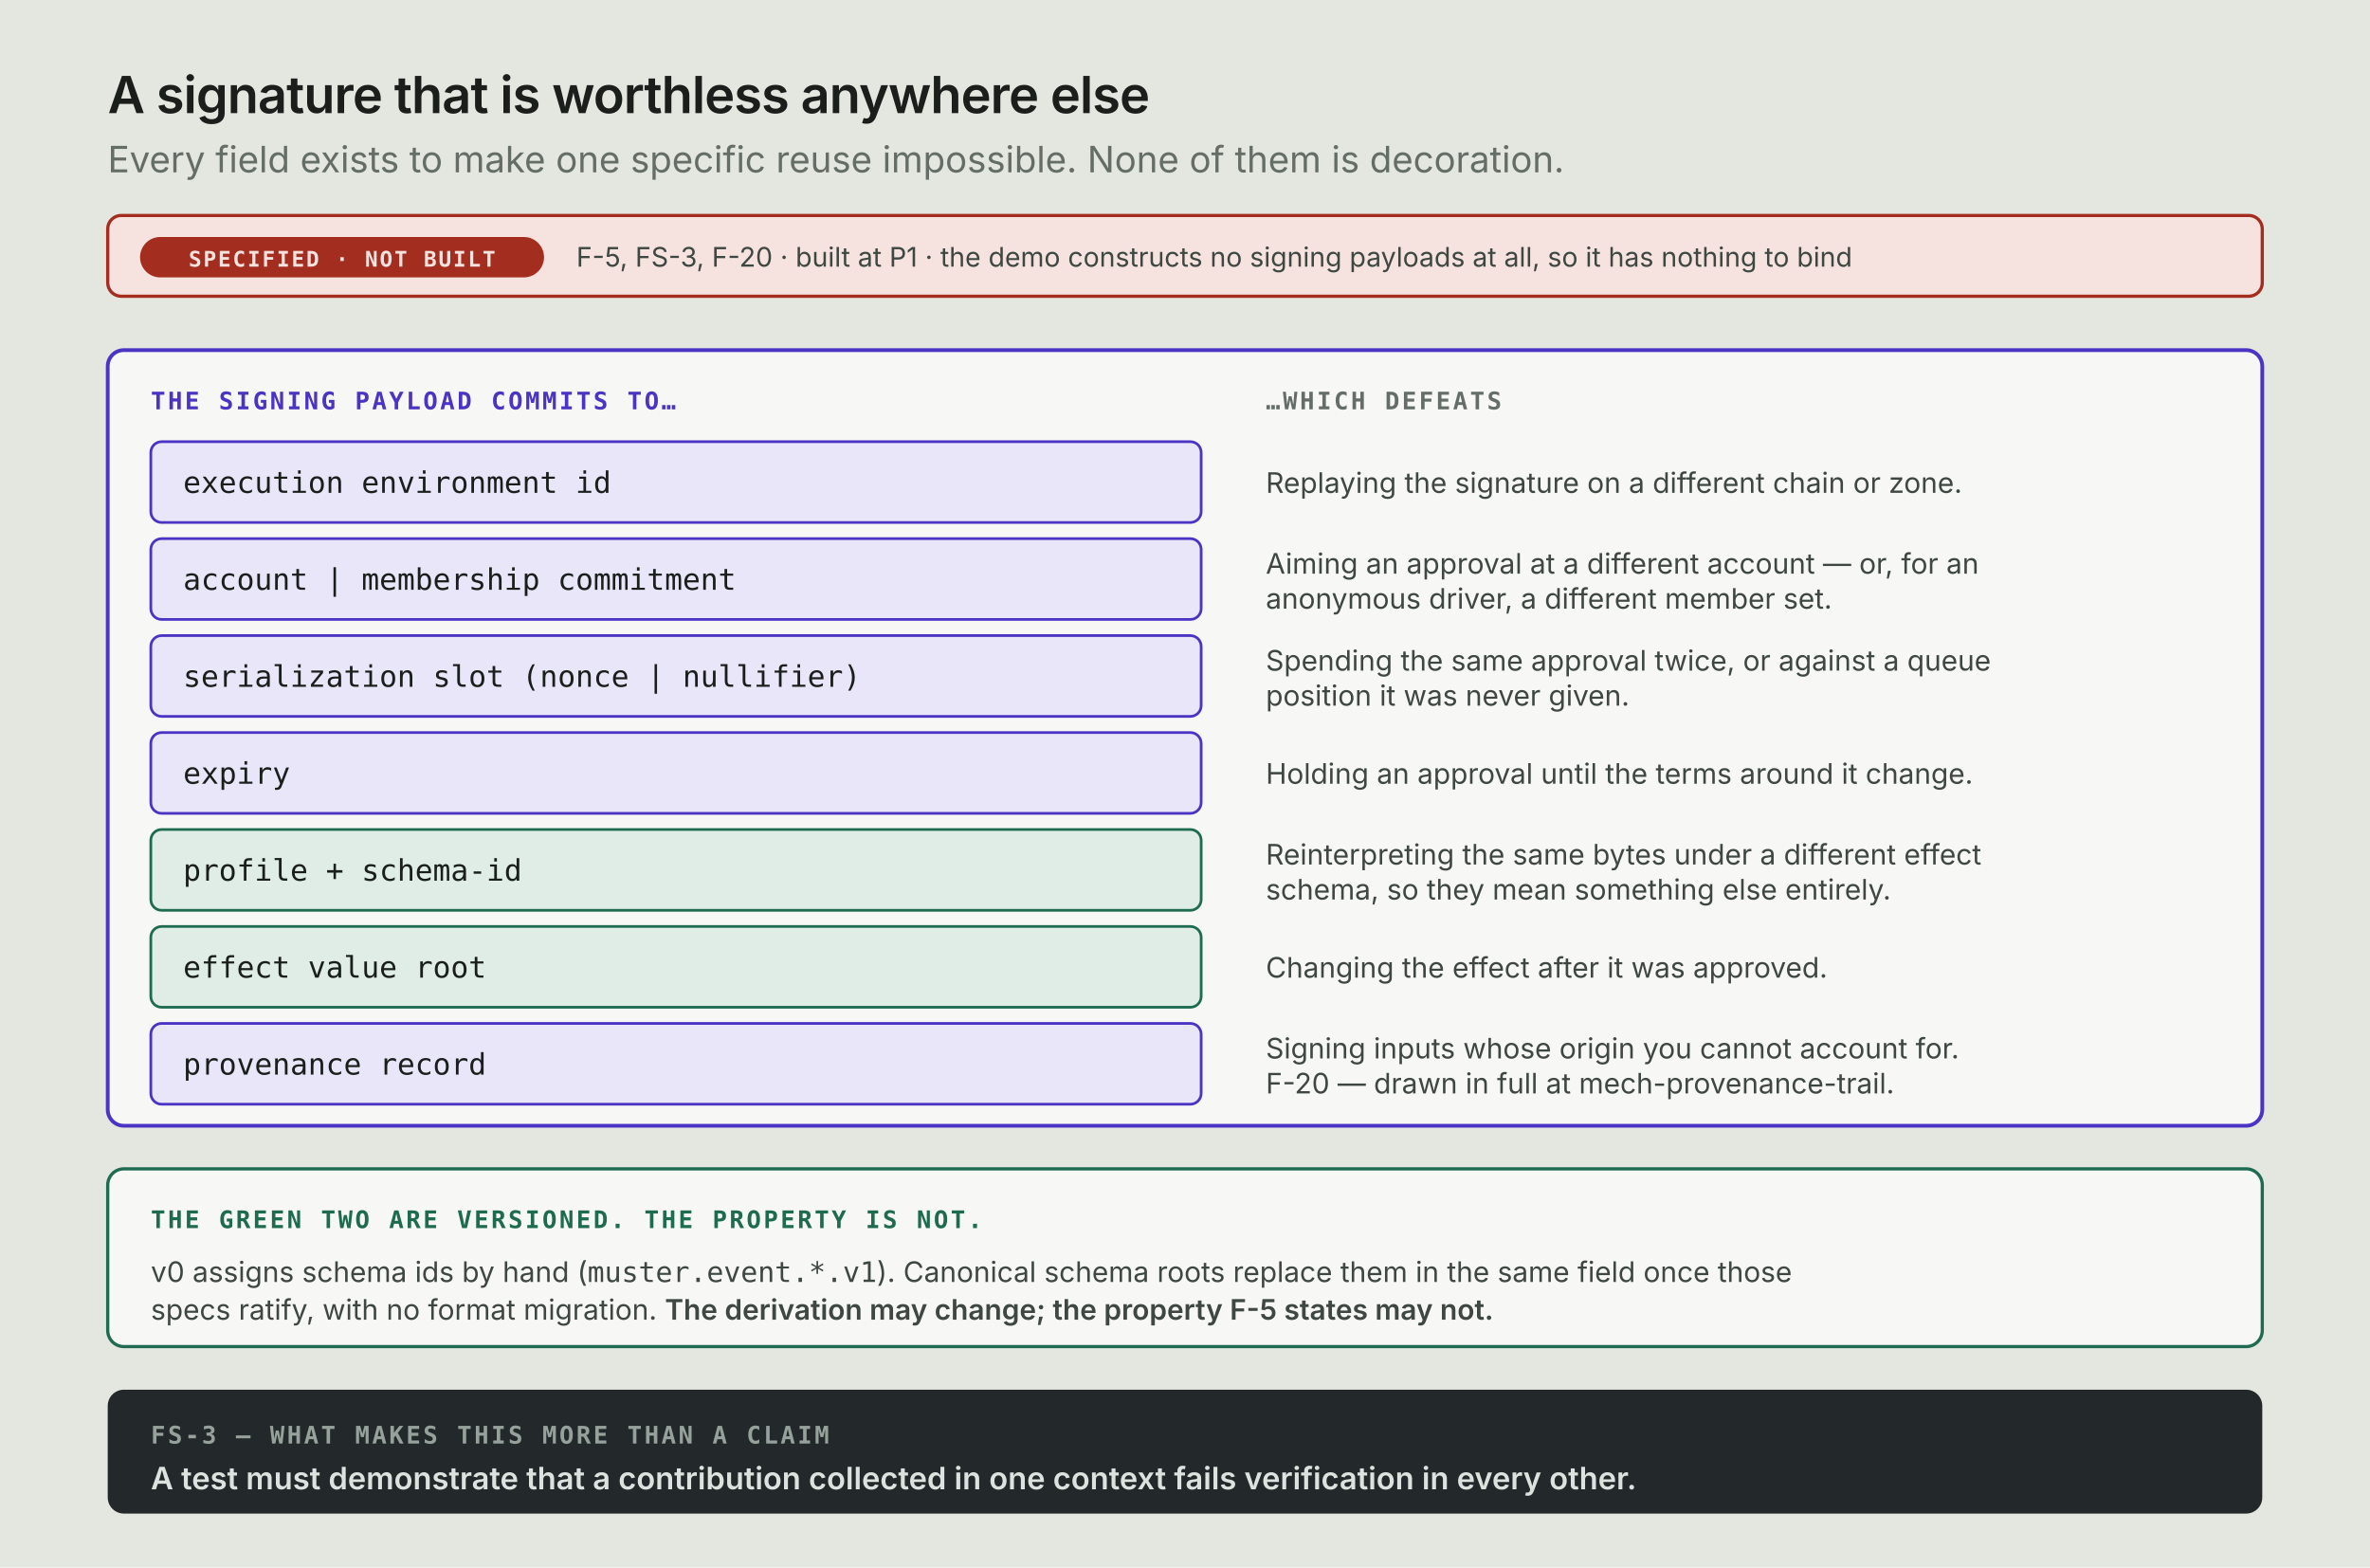
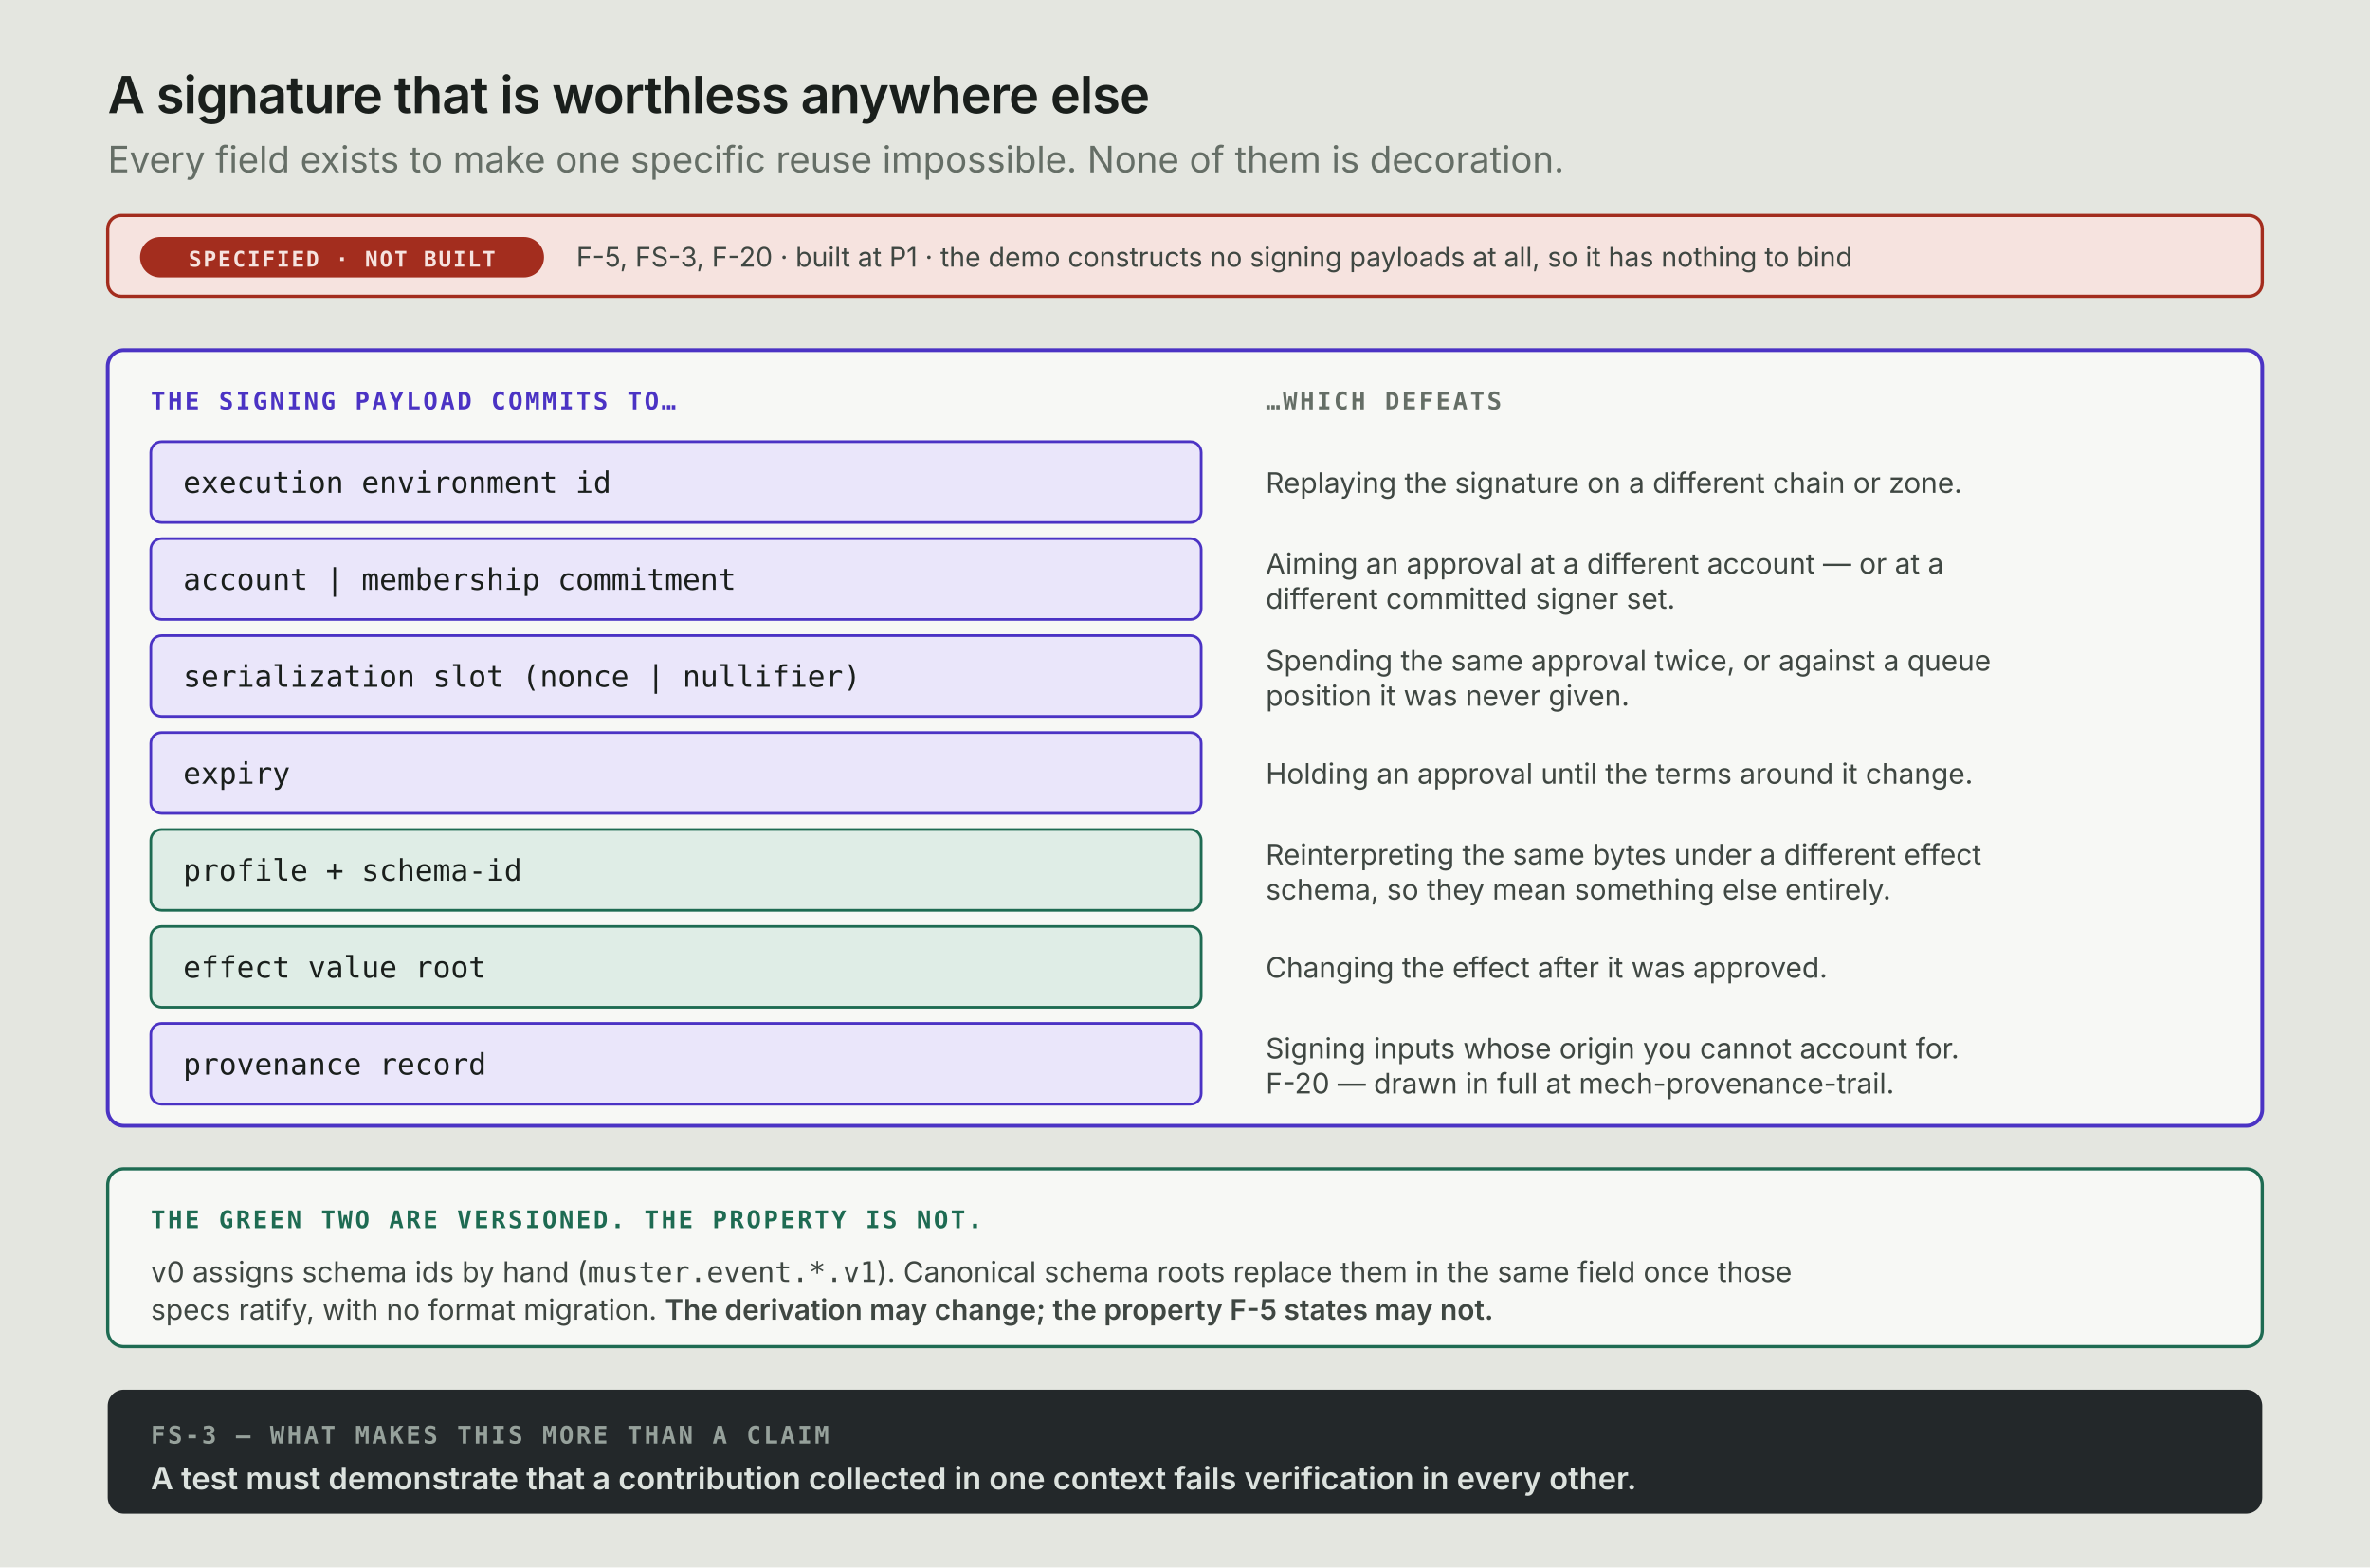
<svg xmlns="http://www.w3.org/2000/svg" viewBox="0 0 880 582" width="880" height="582" font-family="'Instrument Sans',-apple-system,BlinkMacSystemFont,'Segoe UI',sans-serif">
  <rect width="880" height="582" fill="#E4E6E0" />
  <text x="40" y="42" font-size="19" font-weight="600" fill="#1A1F1C" letter-spacing="-0.3">A signature that is worthless anywhere else</text>
  <text x="40" y="64" font-size="13.5" fill="#656E66">Every field exists to make one specific reuse impossible. None of them is decoration.</text>
  <rect x="40" y="80" width="800" height="30" rx="5" fill="#F6E3DF" stroke="#A32D1E" stroke-width="1.2" />
  <rect x="52" y="88" width="150" height="15" rx="7.5" fill="#A32D1E" />
  <text x="127" y="99" font-size="8" font-family="'DM Mono',ui-monospace,Menlo,monospace" font-weight="600" letter-spacing="0.08em" text-anchor="middle" fill="#F6E3DF">SPECIFIED · NOT BUILT</text>
  <text x="214" y="99" font-size="10" fill="#3F4742">F-5, FS-3, F-20 · built at P1 · the demo constructs no signing payloads at all, so it has nothing to bind</text>
  <rect x="40" y="130" width="800" height="288" rx="6" fill="#F7F8F5" stroke="#4B33C4" stroke-width="1.4" />
  <text x="56" y="152" font-size="9" font-family="'DM Mono',ui-monospace,Menlo,monospace" font-weight="600" letter-spacing="0.1em" fill="#4B33C4">THE SIGNING PAYLOAD COMMITS TO…</text>
  <text x="470" y="152" font-size="9" font-family="'DM Mono',ui-monospace,Menlo,monospace" font-weight="600" letter-spacing="0.1em" fill="#656E66">…WHICH DEFEATS</text>
  <rect x="56" y="164" width="390" height="30" rx="4" fill="#EAE6FA" stroke="#4B33C4" stroke-width="1" />
  <text x="68" y="183" font-size="11" font-family="'DM Mono',ui-monospace,Menlo,monospace" fill="#1A1F1C">execution environment id</text>
  <text x="470" y="183" font-size="10.5" fill="#3F4742">Replaying the signature on a different chain or zone.</text>
  <rect x="56" y="200" width="390" height="30" rx="4" fill="#EAE6FA" stroke="#4B33C4" stroke-width="1" />
  <text x="68" y="219" font-size="11" font-family="'DM Mono',ui-monospace,Menlo,monospace" fill="#1A1F1C">account | membership commitment</text>
-   <text x="470" y="213" font-size="10.5" fill="#3F4742">Aiming an approval at a different account — or, for an</text>
-   <text x="470" y="226" font-size="10.5" fill="#3F4742">anonymous driver, a different member set.</text>
+   <text x="470" y="213" font-size="10.5" fill="#3F4742">Aiming an approval at a different account — or at a</text>
+   <text x="470" y="226" font-size="10.5" fill="#3F4742">different committed signer set.</text>
  <rect x="56" y="236" width="390" height="30" rx="4" fill="#EAE6FA" stroke="#4B33C4" stroke-width="1" />
  <text x="68" y="255" font-size="11" font-family="'DM Mono',ui-monospace,Menlo,monospace" fill="#1A1F1C">serialization slot (nonce | nullifier)</text>
  <text x="470" y="249" font-size="10.5" fill="#3F4742">Spending the same approval twice, or against a queue</text>
  <text x="470" y="262" font-size="10.5" fill="#3F4742">position it was never given.</text>
  <rect x="56" y="272" width="390" height="30" rx="4" fill="#EAE6FA" stroke="#4B33C4" stroke-width="1" />
  <text x="68" y="291" font-size="11" font-family="'DM Mono',ui-monospace,Menlo,monospace" fill="#1A1F1C">expiry</text>
  <text x="470" y="291" font-size="10.5" fill="#3F4742">Holding an approval until the terms around it change.</text>
  <rect x="56" y="308" width="390" height="30" rx="4" fill="#DFEDE6" stroke="#1E6B52" stroke-width="1" />
  <text x="68" y="327" font-size="11" font-family="'DM Mono',ui-monospace,Menlo,monospace" fill="#1A1F1C">profile + schema-id</text>
  <text x="470" y="321" font-size="10.5" fill="#3F4742">Reinterpreting the same bytes under a different effect</text>
  <text x="470" y="334" font-size="10.5" fill="#3F4742">schema, so they mean something else entirely.</text>
  <rect x="56" y="344" width="390" height="30" rx="4" fill="#DFEDE6" stroke="#1E6B52" stroke-width="1" />
  <text x="68" y="363" font-size="11" font-family="'DM Mono',ui-monospace,Menlo,monospace" fill="#1A1F1C">effect value root</text>
  <text x="470" y="363" font-size="10.5" fill="#3F4742">Changing the effect after it was approved.</text>
  <rect x="56" y="380" width="390" height="30" rx="4" fill="#EAE6FA" stroke="#4B33C4" stroke-width="1" />
  <text x="68" y="399" font-size="11" font-family="'DM Mono',ui-monospace,Menlo,monospace" fill="#1A1F1C">provenance record</text>
  <text x="470" y="393" font-size="10.5" fill="#3F4742">Signing inputs whose origin you cannot account for.</text>
  <text x="470" y="406" font-size="10.5" fill="#3F4742">F-20 — drawn in full at mech-provenance-trail.</text>
  <rect x="40" y="434" width="800" height="66" rx="6" fill="#F7F8F5" stroke="#1E6B52" stroke-width="1.2" />
  <text x="56" y="456" font-size="9" font-family="'DM Mono',ui-monospace,Menlo,monospace" font-weight="600" letter-spacing="0.1em" fill="#1E6B52">THE GREEN TWO ARE VERSIONED. THE PROPERTY IS NOT.</text>
  <text x="56" y="476" font-size="10.5" fill="#3F4742">v0 assigns schema ids by hand (<tspan font-family="'DM Mono',ui-monospace,Menlo,monospace">muster.event.*.v1</tspan>). Canonical schema roots replace them in the same field once those</text>
  <text x="56" y="490" font-size="10.5" fill="#3F4742">specs ratify, with no format migration. <tspan font-weight="600">The derivation may change; the property F-5 states may not.</tspan>
  </text>
  <rect x="40" y="516" width="800" height="46" rx="6" fill="#23282A" />
  <text x="56" y="536" font-size="9" font-family="'DM Mono',ui-monospace,Menlo,monospace" font-weight="600" letter-spacing="0.1em" fill="#96A19B">FS-3 — WHAT MAKES THIS MORE THAN A CLAIM</text>
  <text x="56" y="553" font-size="11.5" font-weight="600" fill="#DCE2DE">A test must demonstrate that a contribution collected in one context fails verification in every other.</text>
</svg>
